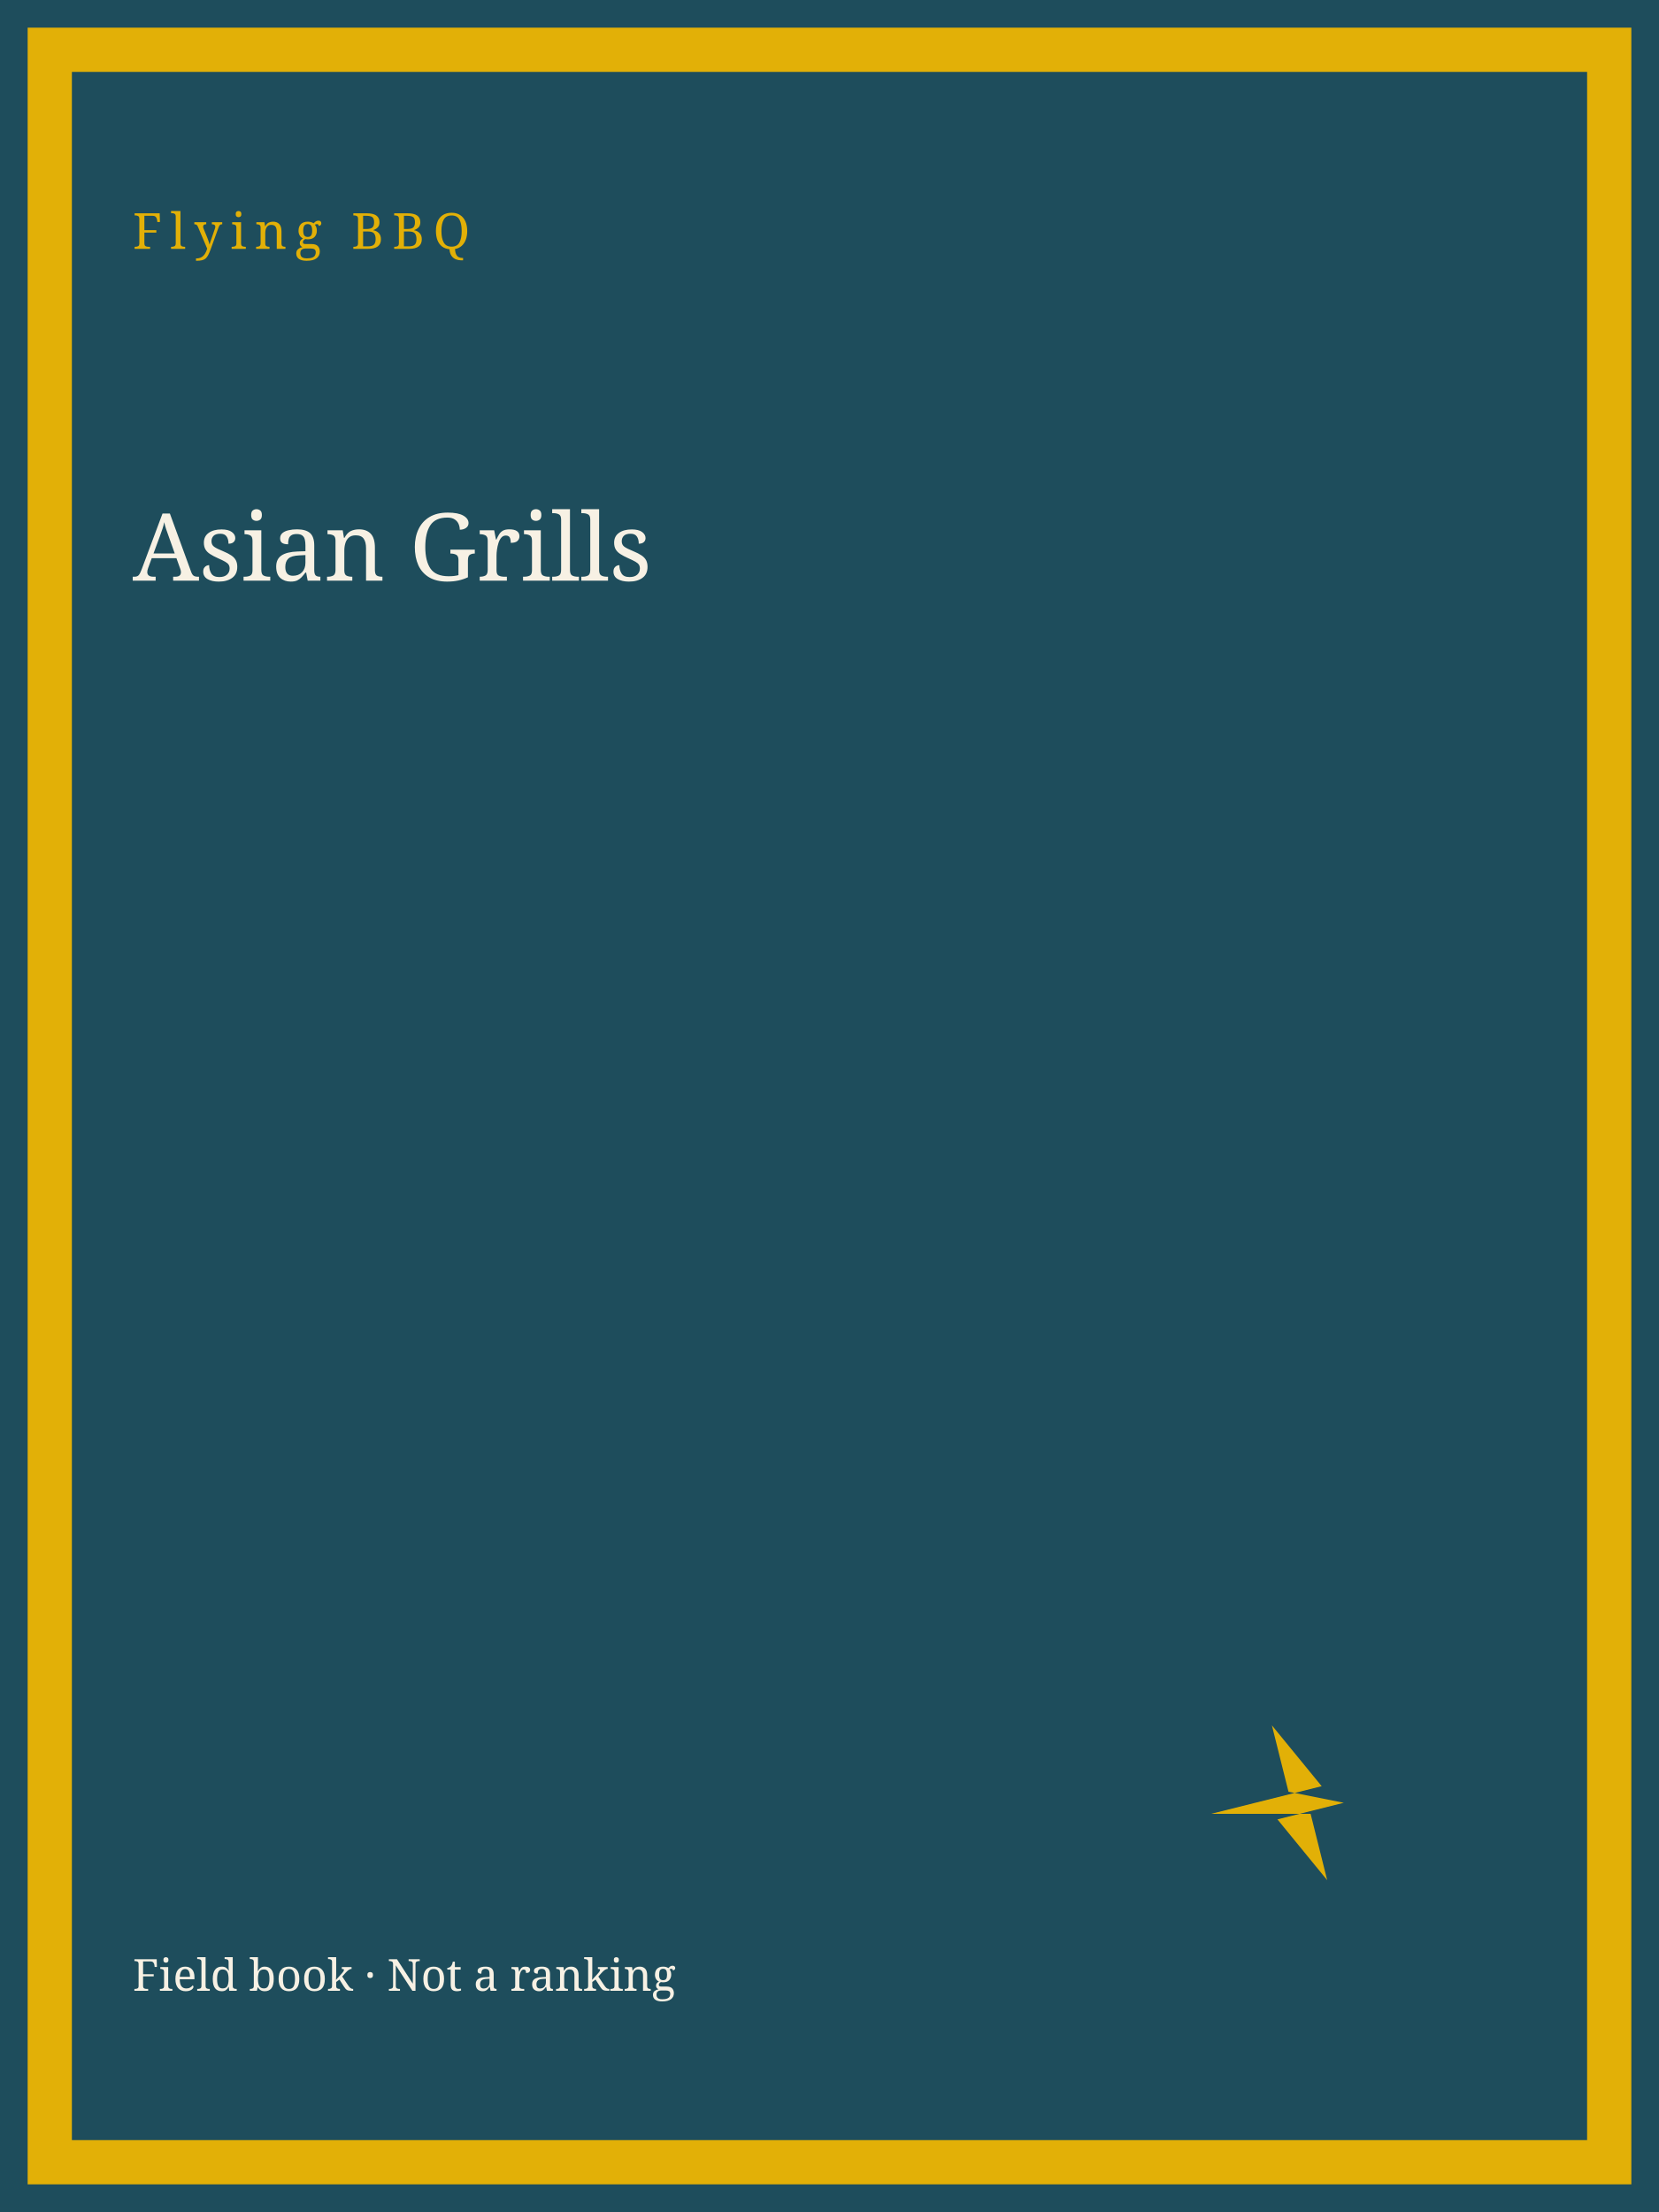
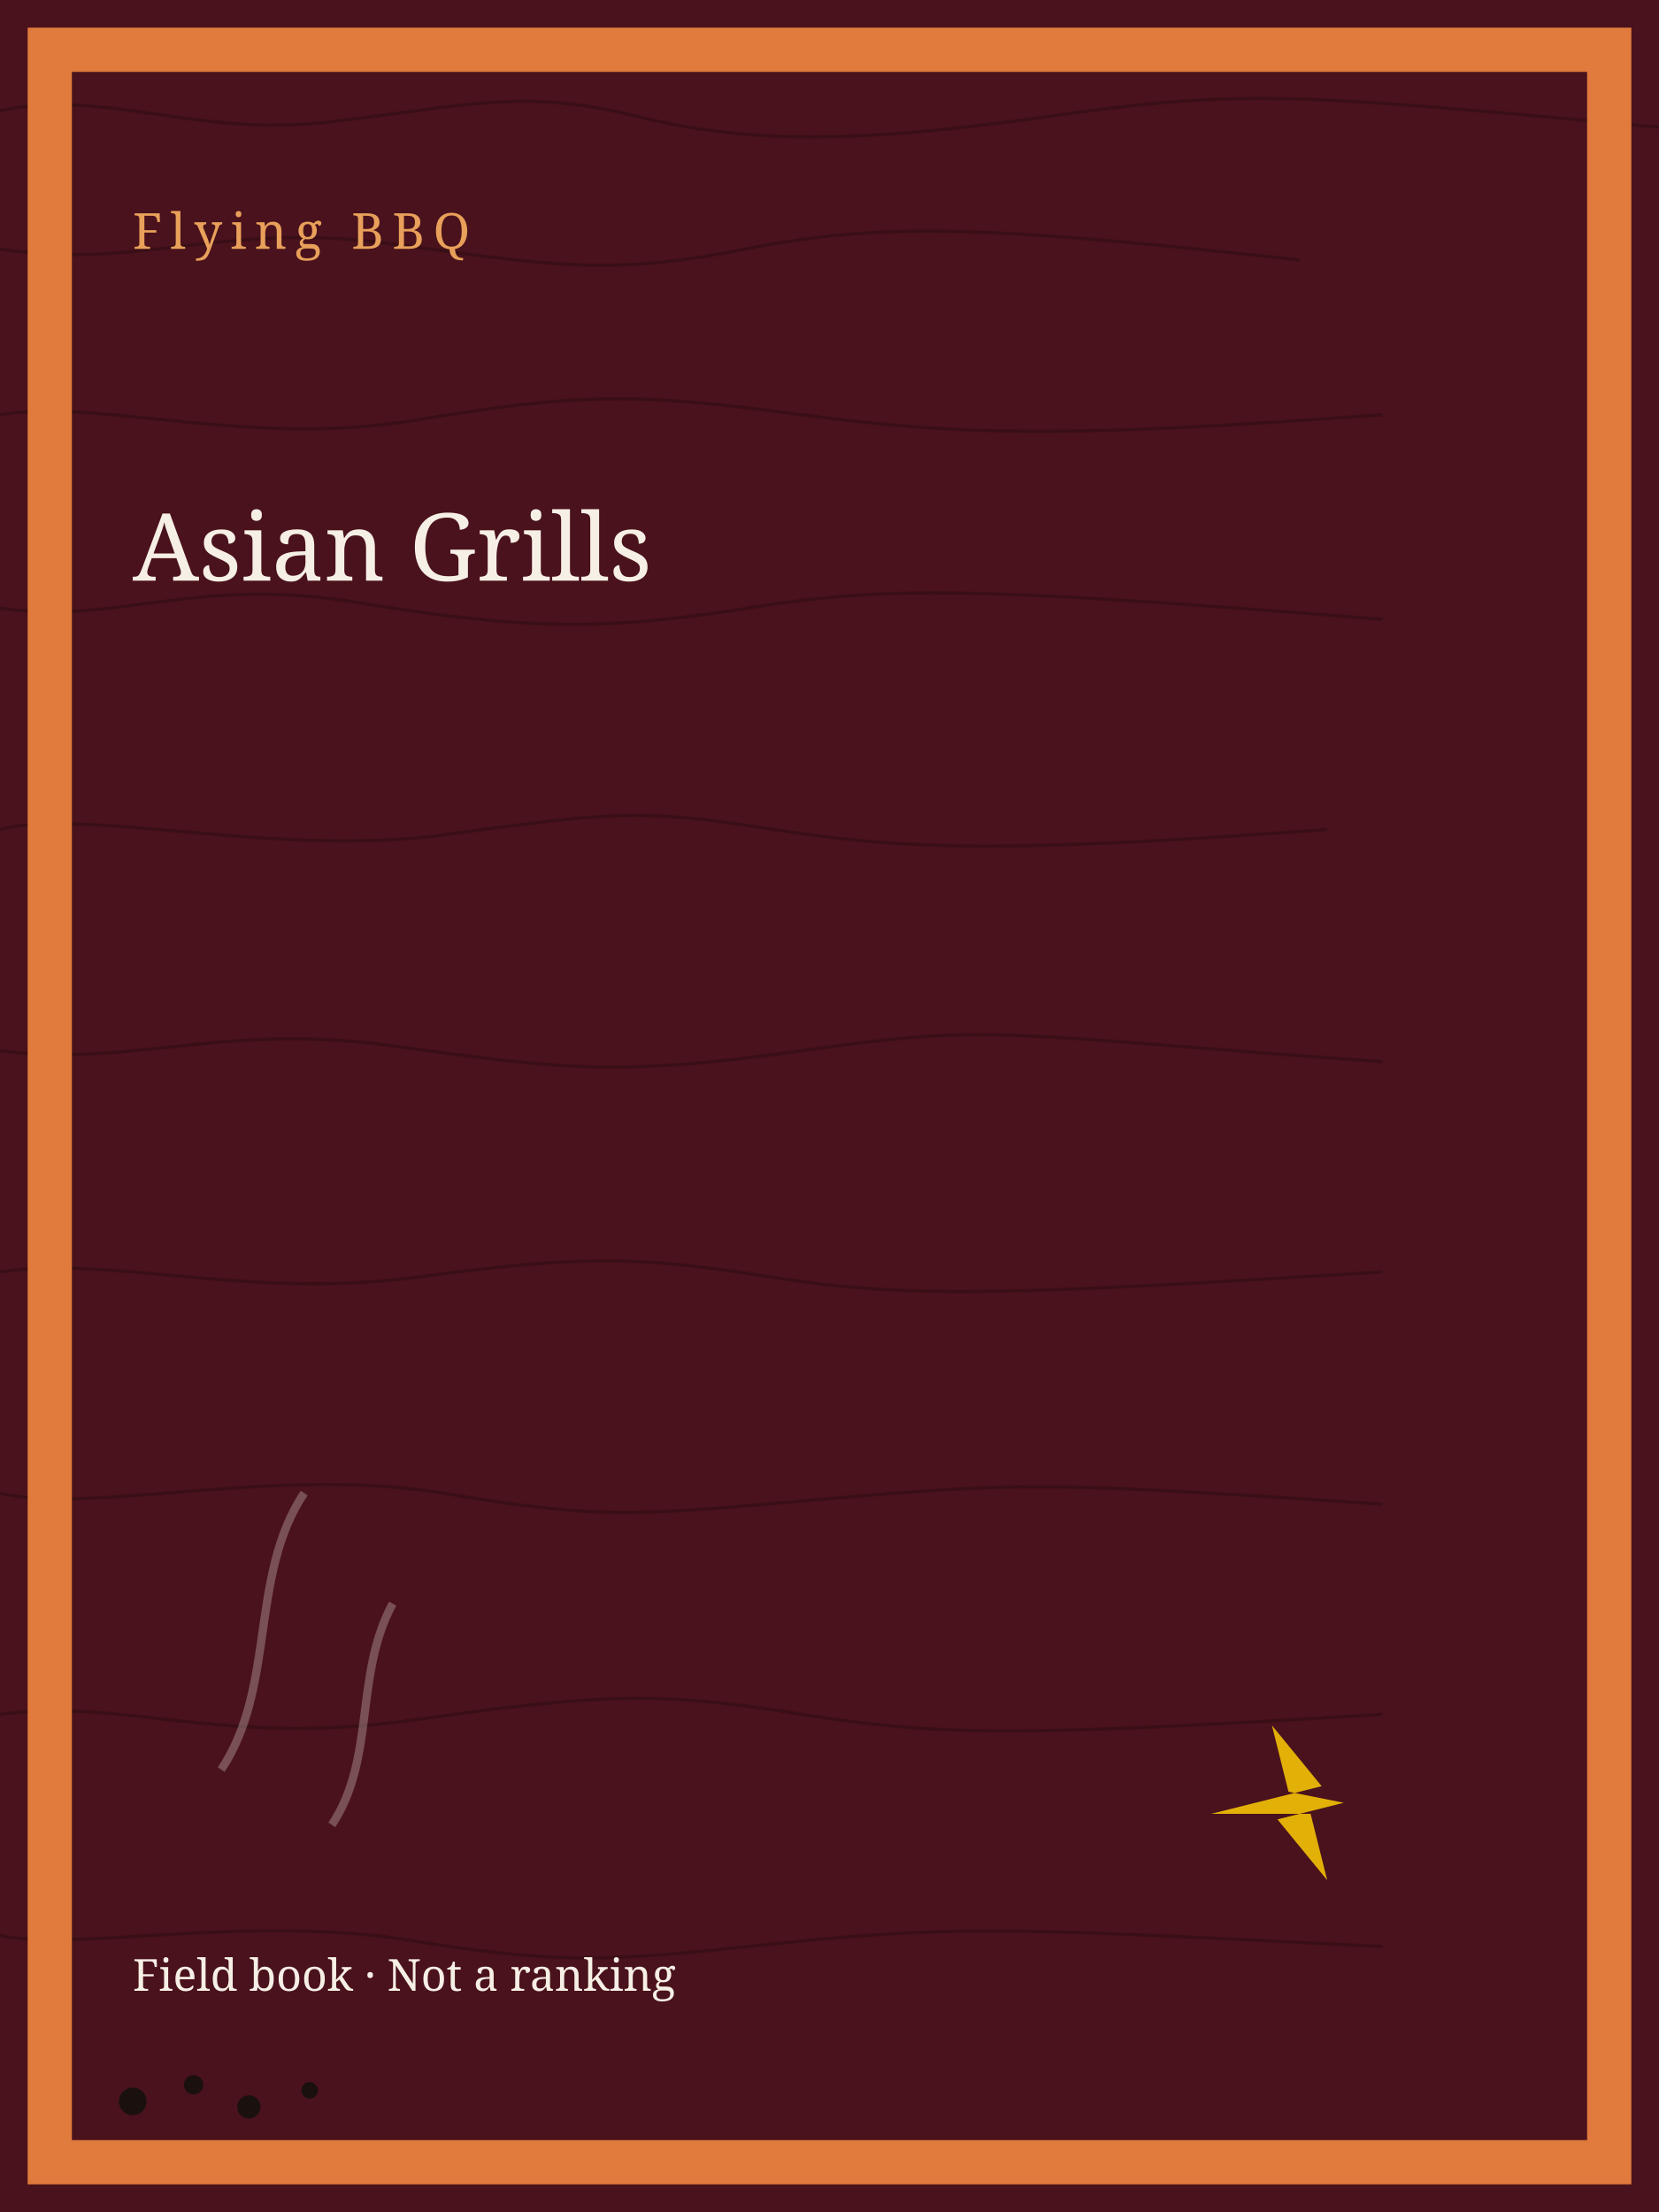
<svg xmlns="http://www.w3.org/2000/svg" viewBox="0 0 600 800">
-   <rect width="600" height="800" fill="#1e4d5c" />
-   <rect x="18" y="18" width="564" height="764" fill="none" stroke="#e2b007" stroke-width="16" />
-   <text x="48" y="90" fill="#e2b007" font-family="Georgia, serif" font-size="18" letter-spacing="3">Flying BBQ</text>
-   <text x="48" y="210" fill="#f7f1e4" font-family="Georgia, serif" font-size="34">Asian Grills</text>
+   <rect width="600" height="800" fill="#4a121c" />
+   <g fill="none" stroke="#2a0a10" stroke-width="1.2" opacity="0.5">
+     <path d="M0 40c40-8 70 10 120 4s70-12 110-2 80 10 150 0 90-8 220 4" />
+     <path d="M0 90c50 8 80-10 140-2s80 12 130 2 90-8 200 4" />
+     <path d="M0 150c36-6 90 12 150 2s80-10 140-2 100 8 210 0" />
+     <path d="M0 220c44 6 70-12 130-2s90 10 140 2 80-8 230 4" />
+     <path d="M0 300c30-8 100 10 160 2s70-10 120-2 90 8 200 0" />
+     <path d="M0 380c48 6 80-10 140-2s80 12 150 2 70-6 210 4" />
+     <path d="M0 460c40-6 90 10 150 2s80-8 130 0 90 6 220-2" />
+     <path d="M0 540c32 8 100-10 160 0s70 8 140 2 80-6 200 2" />
+     <path d="M0 620c46-6 80 12 150 2s90-10 140-2 80 8 210 0" />
+     <path d="M0 700c28 6 90-8 150 2s80 6 140 0 90-4 210 2" />
+   </g>
+   <g fill="#1a100e">
+     <circle cx="48" cy="760" r="5" />
+     <circle cx="70" cy="754" r="3.5" />
+     <circle cx="90" cy="762" r="4.2" />
+     <circle cx="112" cy="756" r="3" />
+   </g>
+   <g fill="none" stroke="#f6efe6" stroke-width="3" opacity="0.28">
+     <path d="M80 640c20-30 10-70 30-100" />
+     <path d="M120 660c16-24 8-54 22-80" />
+   </g>
+   <rect x="18" y="18" width="564" height="764" fill="none" stroke="#e07a3d" stroke-width="16" />
+   <text x="48" y="90" fill="#e8a05a" font-family="Georgia, serif" font-size="18" letter-spacing="3">Flying BBQ</text>
+   <text x="48" y="210" fill="#f6efe6" font-family="Georgia, serif" font-size="34">Asian Grills</text>
  <g transform="translate(430, 620)">
    <path d="M8 36l40-10-18-22 6 24 20 4-24 6 18 22-6-24z" fill="#e2b007" />
  </g>
-   <text x="48" y="720" fill="#f7f1e4" font-family="Georgia, serif" font-size="16">Field book · Not a ranking</text>
+   <text x="48" y="720" fill="#f6efe6" font-family="Georgia, serif" font-size="16">Field book · Not a ranking</text>
</svg>
